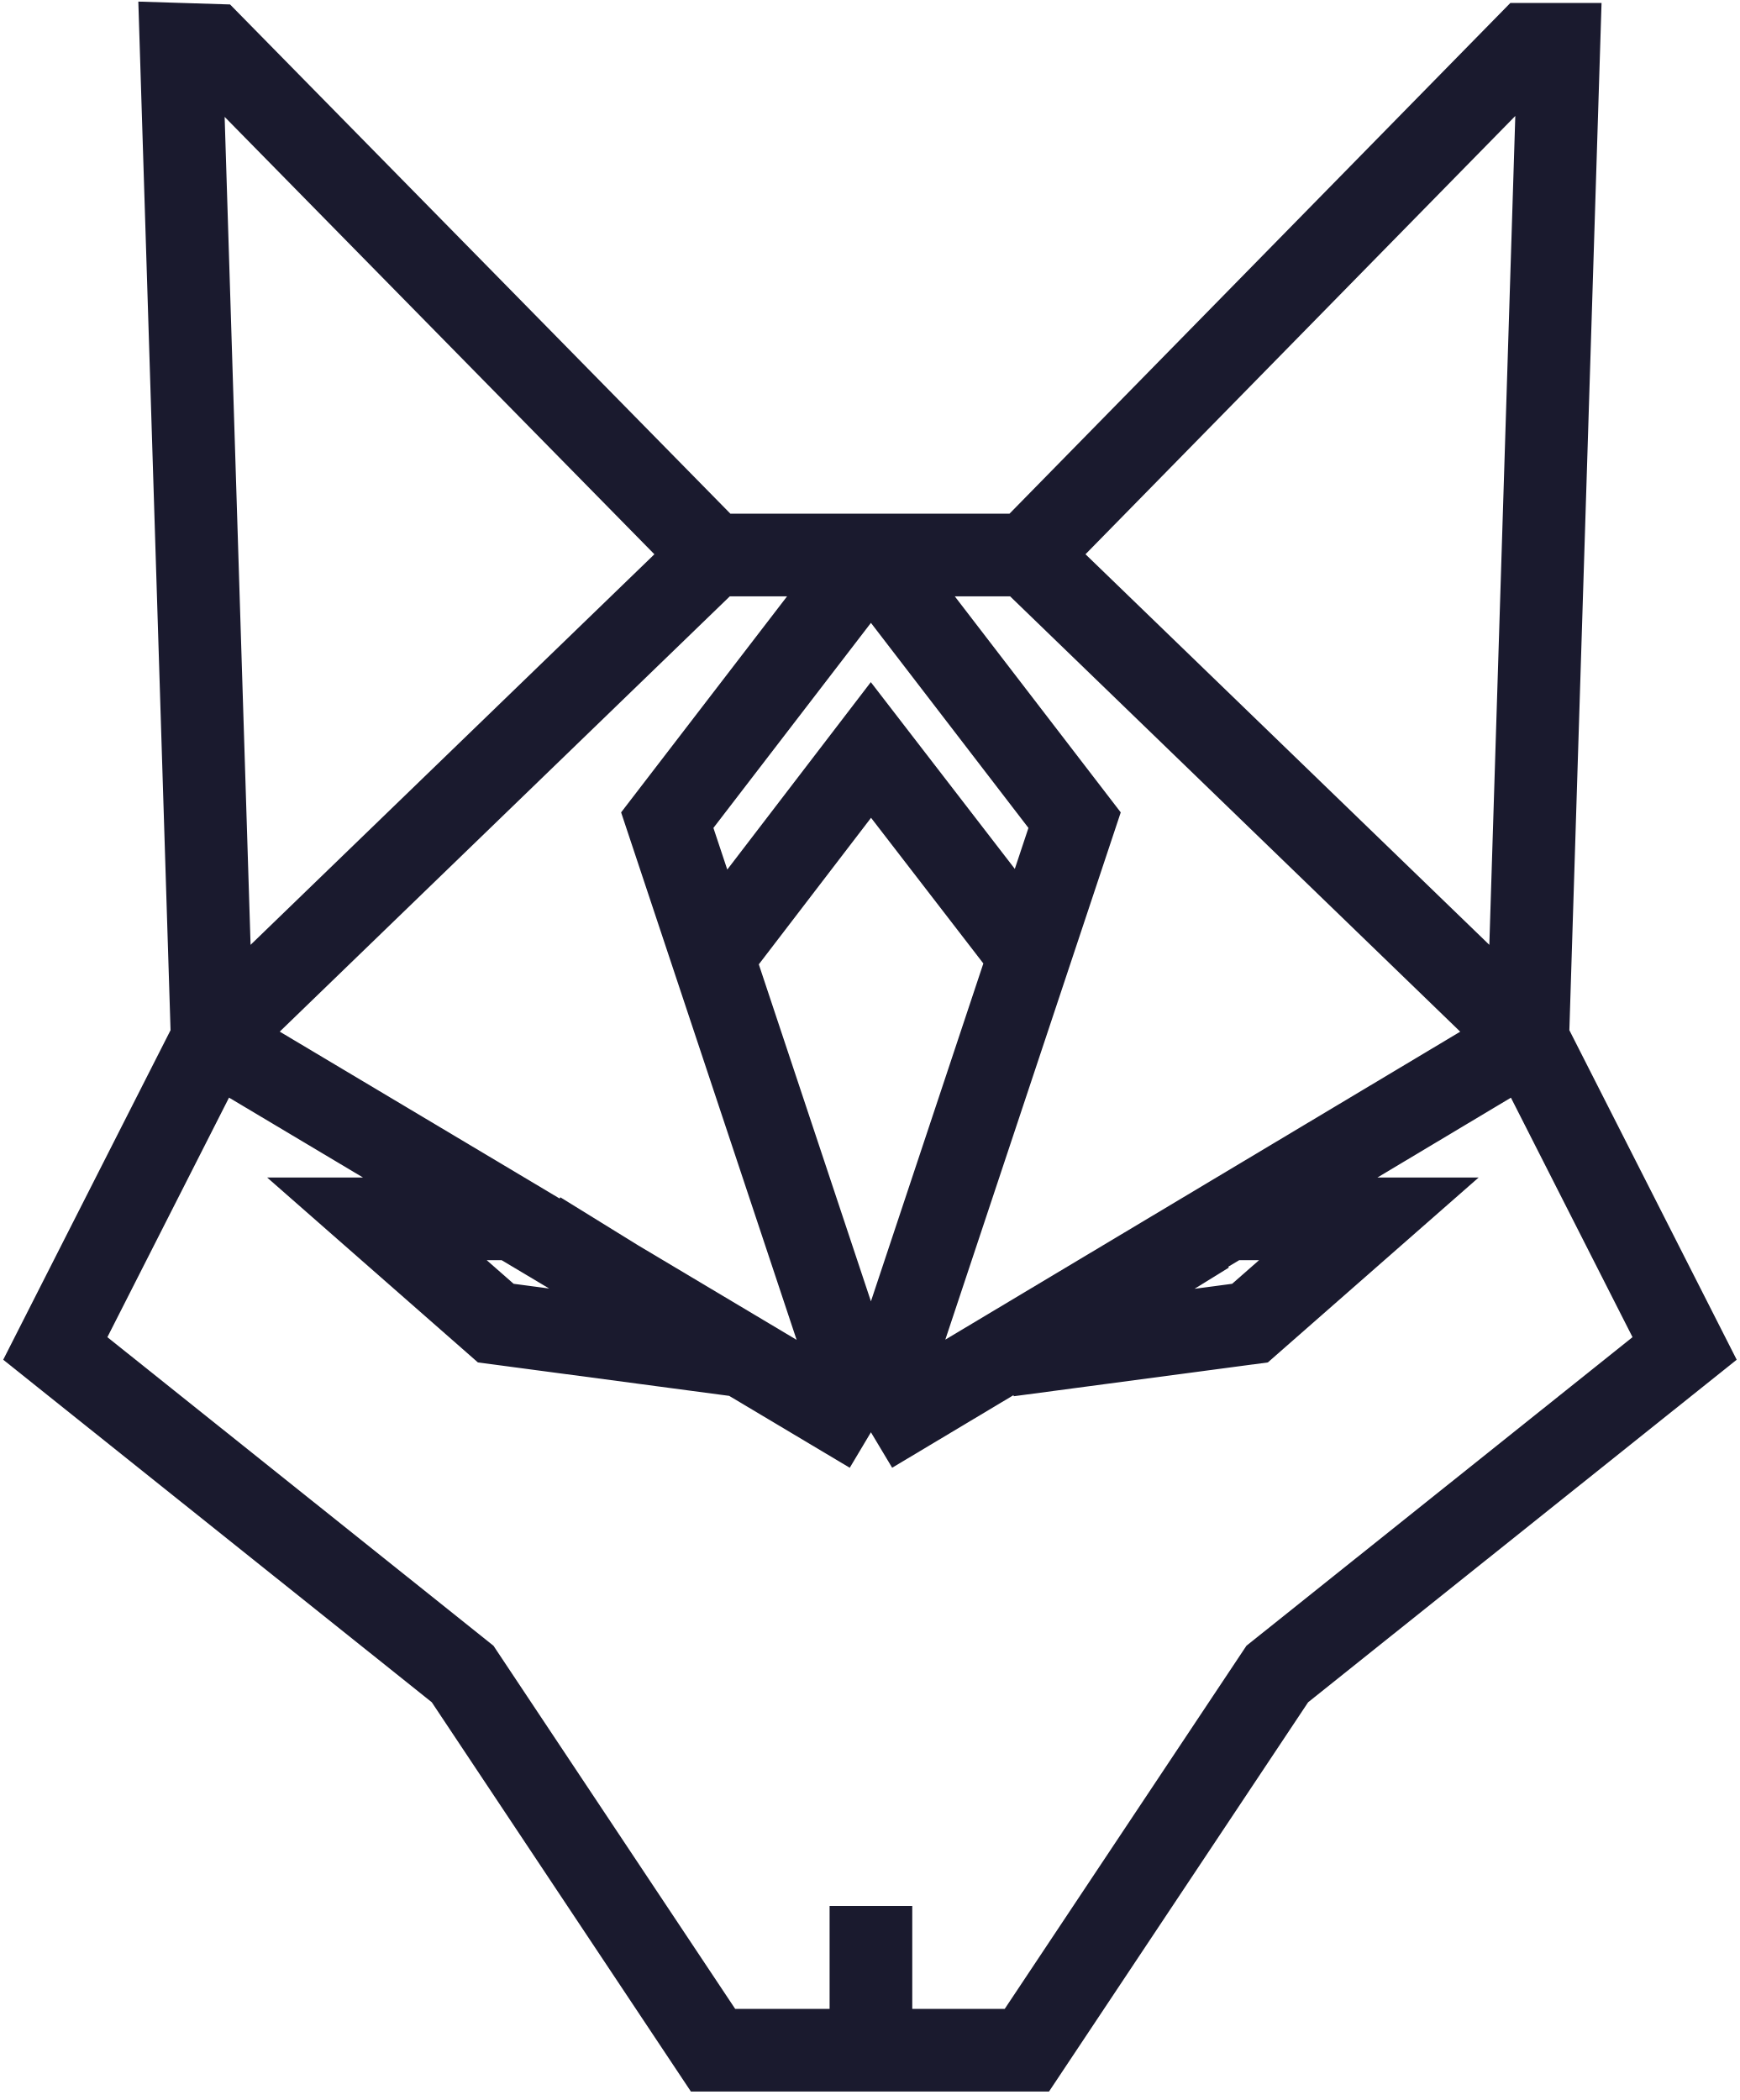
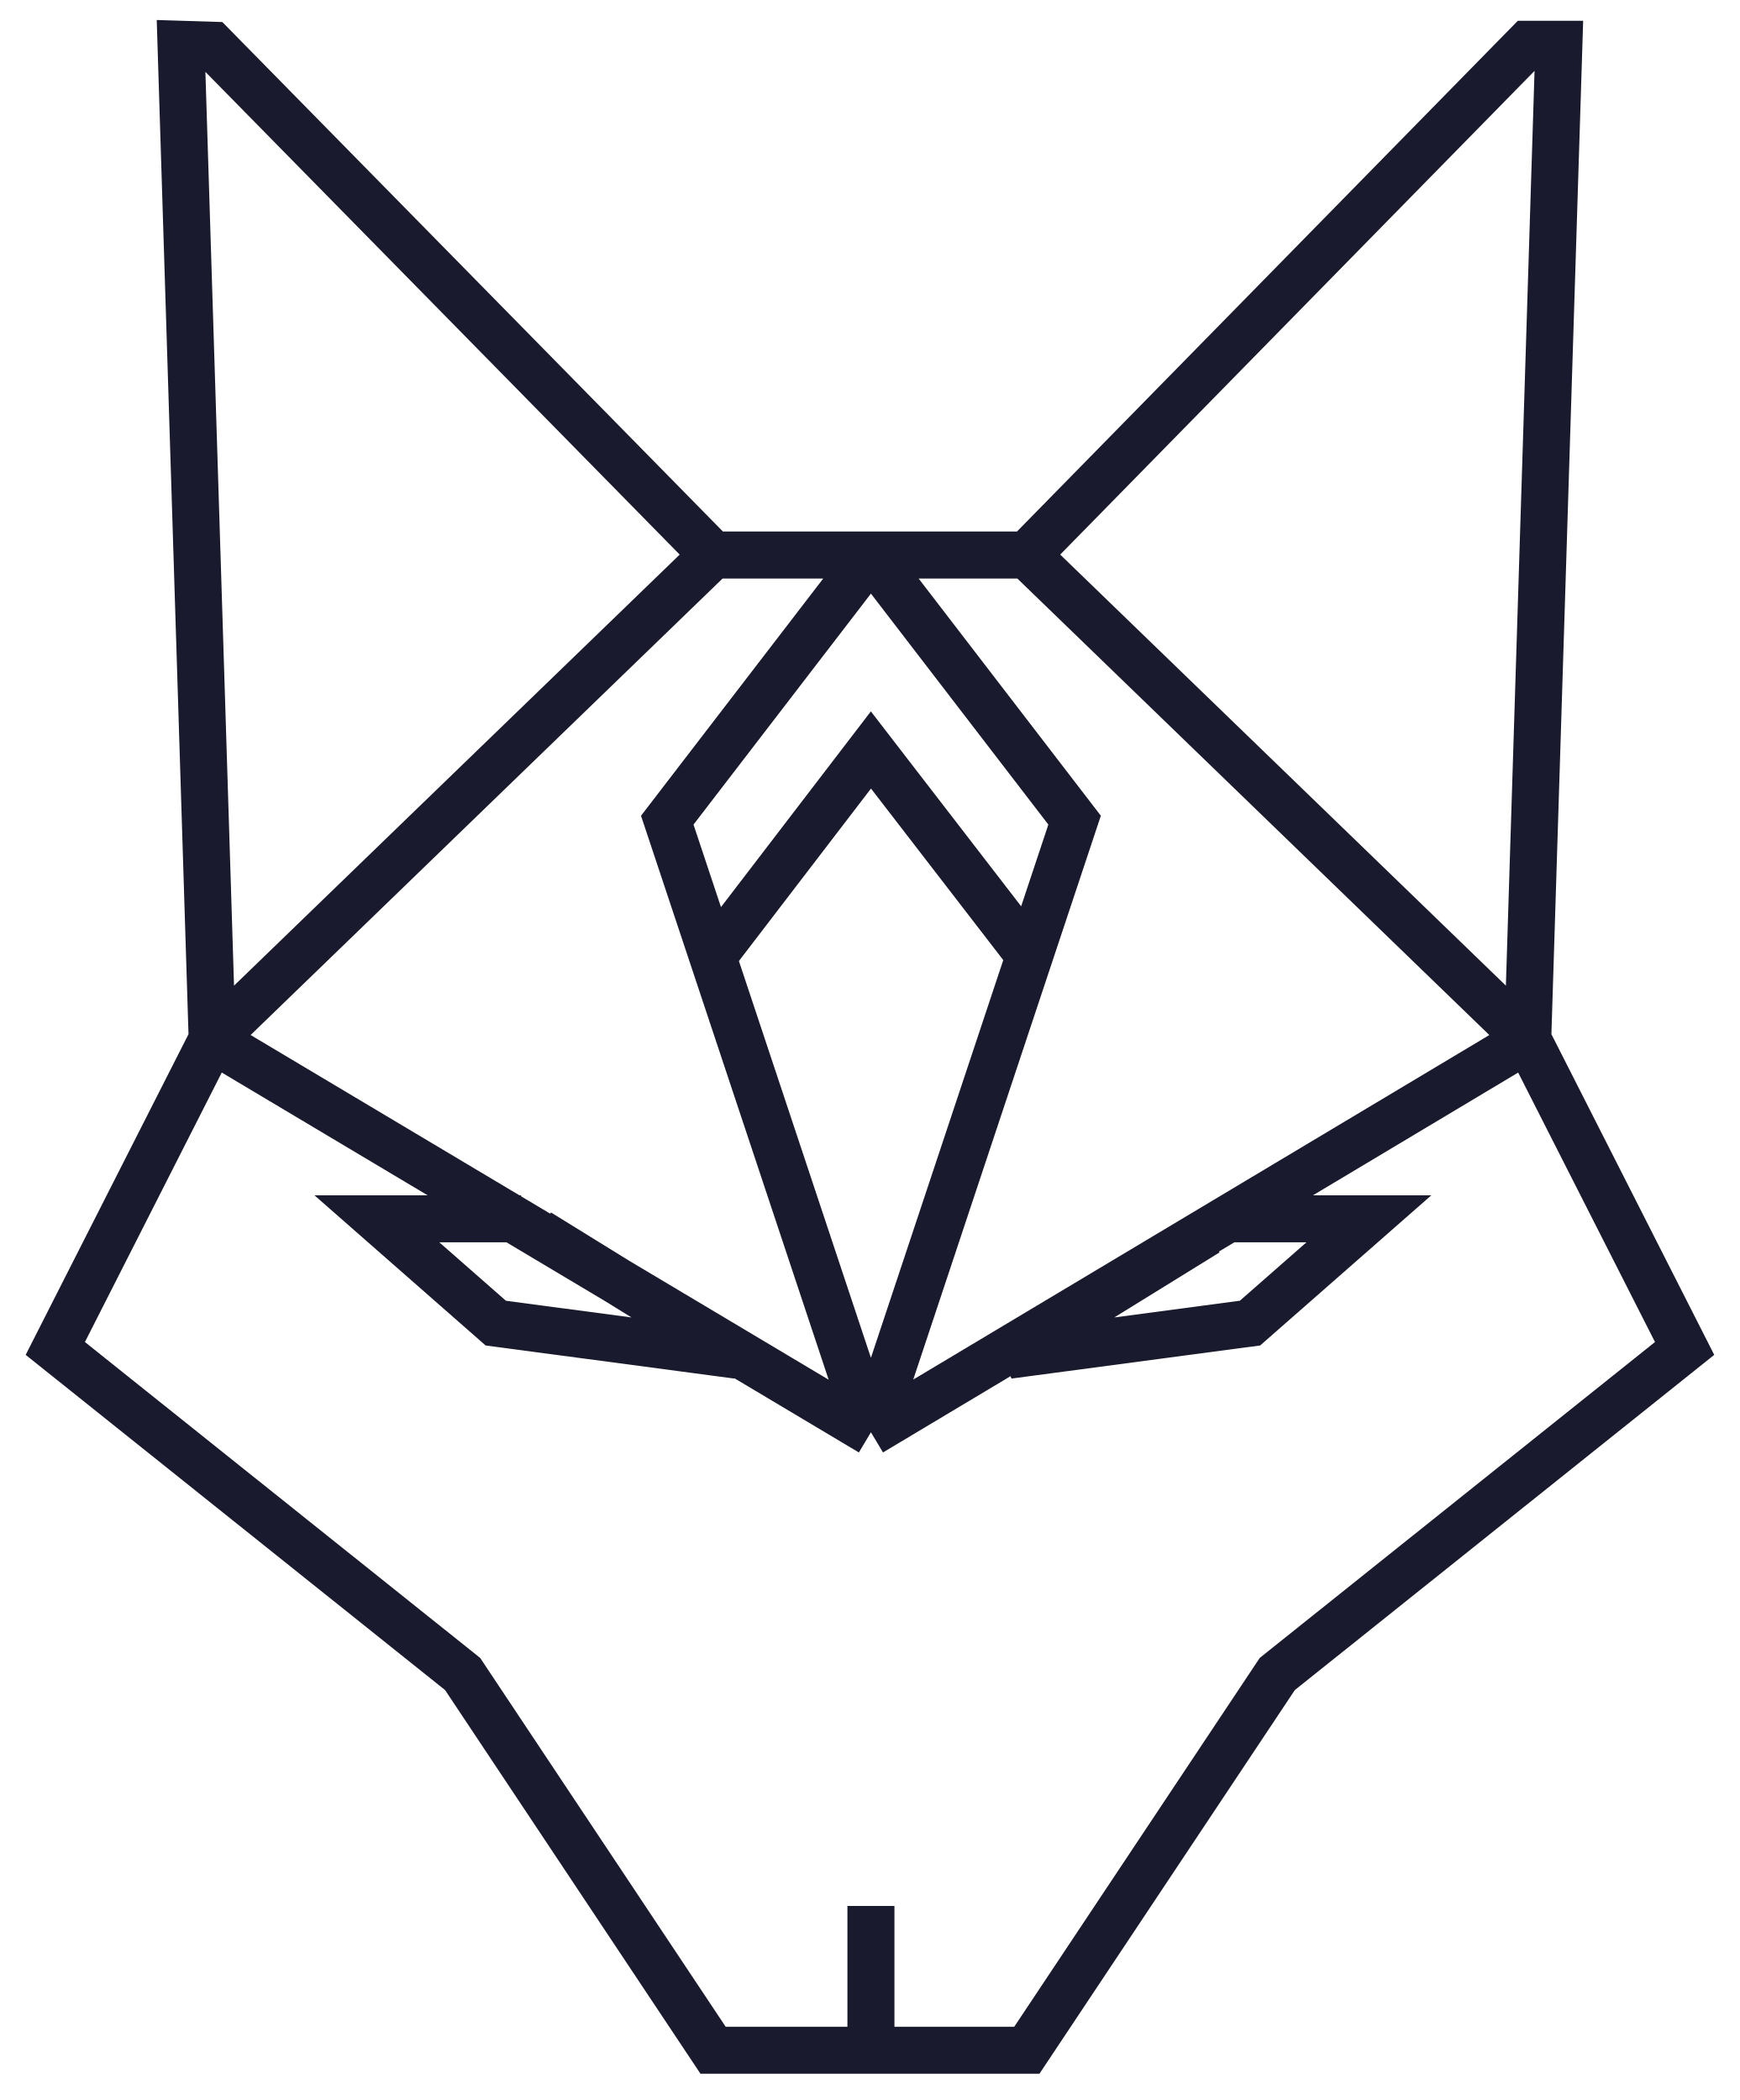
<svg xmlns="http://www.w3.org/2000/svg" width="111" height="134" viewBox="0 0 111 134" fill="none">
-   <path d="M55.562 121.62V130.825M55.562 130.825L45.491 130.825L29.514 106.817L3.528 86.044L13.537 66.328M55.562 130.825H65.509L81.486 106.817L107.472 86.044L97.463 66.328M13.537 66.328L11.548 2.825L13.537 2.887L45.491 35.416M13.537 66.328L45.491 35.416M13.537 66.328L55.562 91.393M45.491 35.416H55.562M55.562 91.393L65.679 60.979M55.562 91.393L45.466 61.041M55.562 91.393L97.463 66.328M55.562 35.416L42.569 52.334L45.466 61.041M55.562 35.416L68.555 52.334L65.679 60.979M55.562 35.416H65.509M65.679 60.979L55.562 47.855L45.466 61.041M65.509 35.416L97.463 2.825L99.452 2.825L97.463 66.328M65.509 35.416L97.463 66.328M33.244 77.772H24.044L31.628 84.427L47.045 86.479L34.363 78.642M78.129 77.772H87.33L79.745 84.427L64.328 86.479L77.01 78.642" stroke-width="5.274" stroke="#1A1A2E" />
+   <path d="M55.562 121.62V130.825M55.562 130.825L45.491 130.825L29.514 106.817L3.528 86.044L13.537 66.328M55.562 130.825H65.509L81.486 106.817L107.472 86.044L97.463 66.328M13.537 66.328L11.548 2.825L13.537 2.887L45.491 35.416M13.537 66.328L45.491 35.416M13.537 66.328L55.562 91.393M45.491 35.416H55.562M55.562 91.393L65.679 60.979M55.562 91.393L45.466 61.041M55.562 91.393L97.463 66.328M55.562 35.416L42.569 52.334L45.466 61.041M55.562 35.416L68.555 52.334L65.679 60.979M55.562 35.416H65.509M65.679 60.979L55.562 47.855L45.466 61.041M65.509 35.416L97.463 2.825L99.452 2.825L97.463 66.328M65.509 35.416L97.463 66.328M33.244 77.772H24.044L31.628 84.427L47.045 86.479L34.363 78.642M78.129 77.772H87.33L79.745 84.427L64.328 86.479L77.01 78.642" stroke-width="3" stroke="#1A1A2E" />
</svg>
